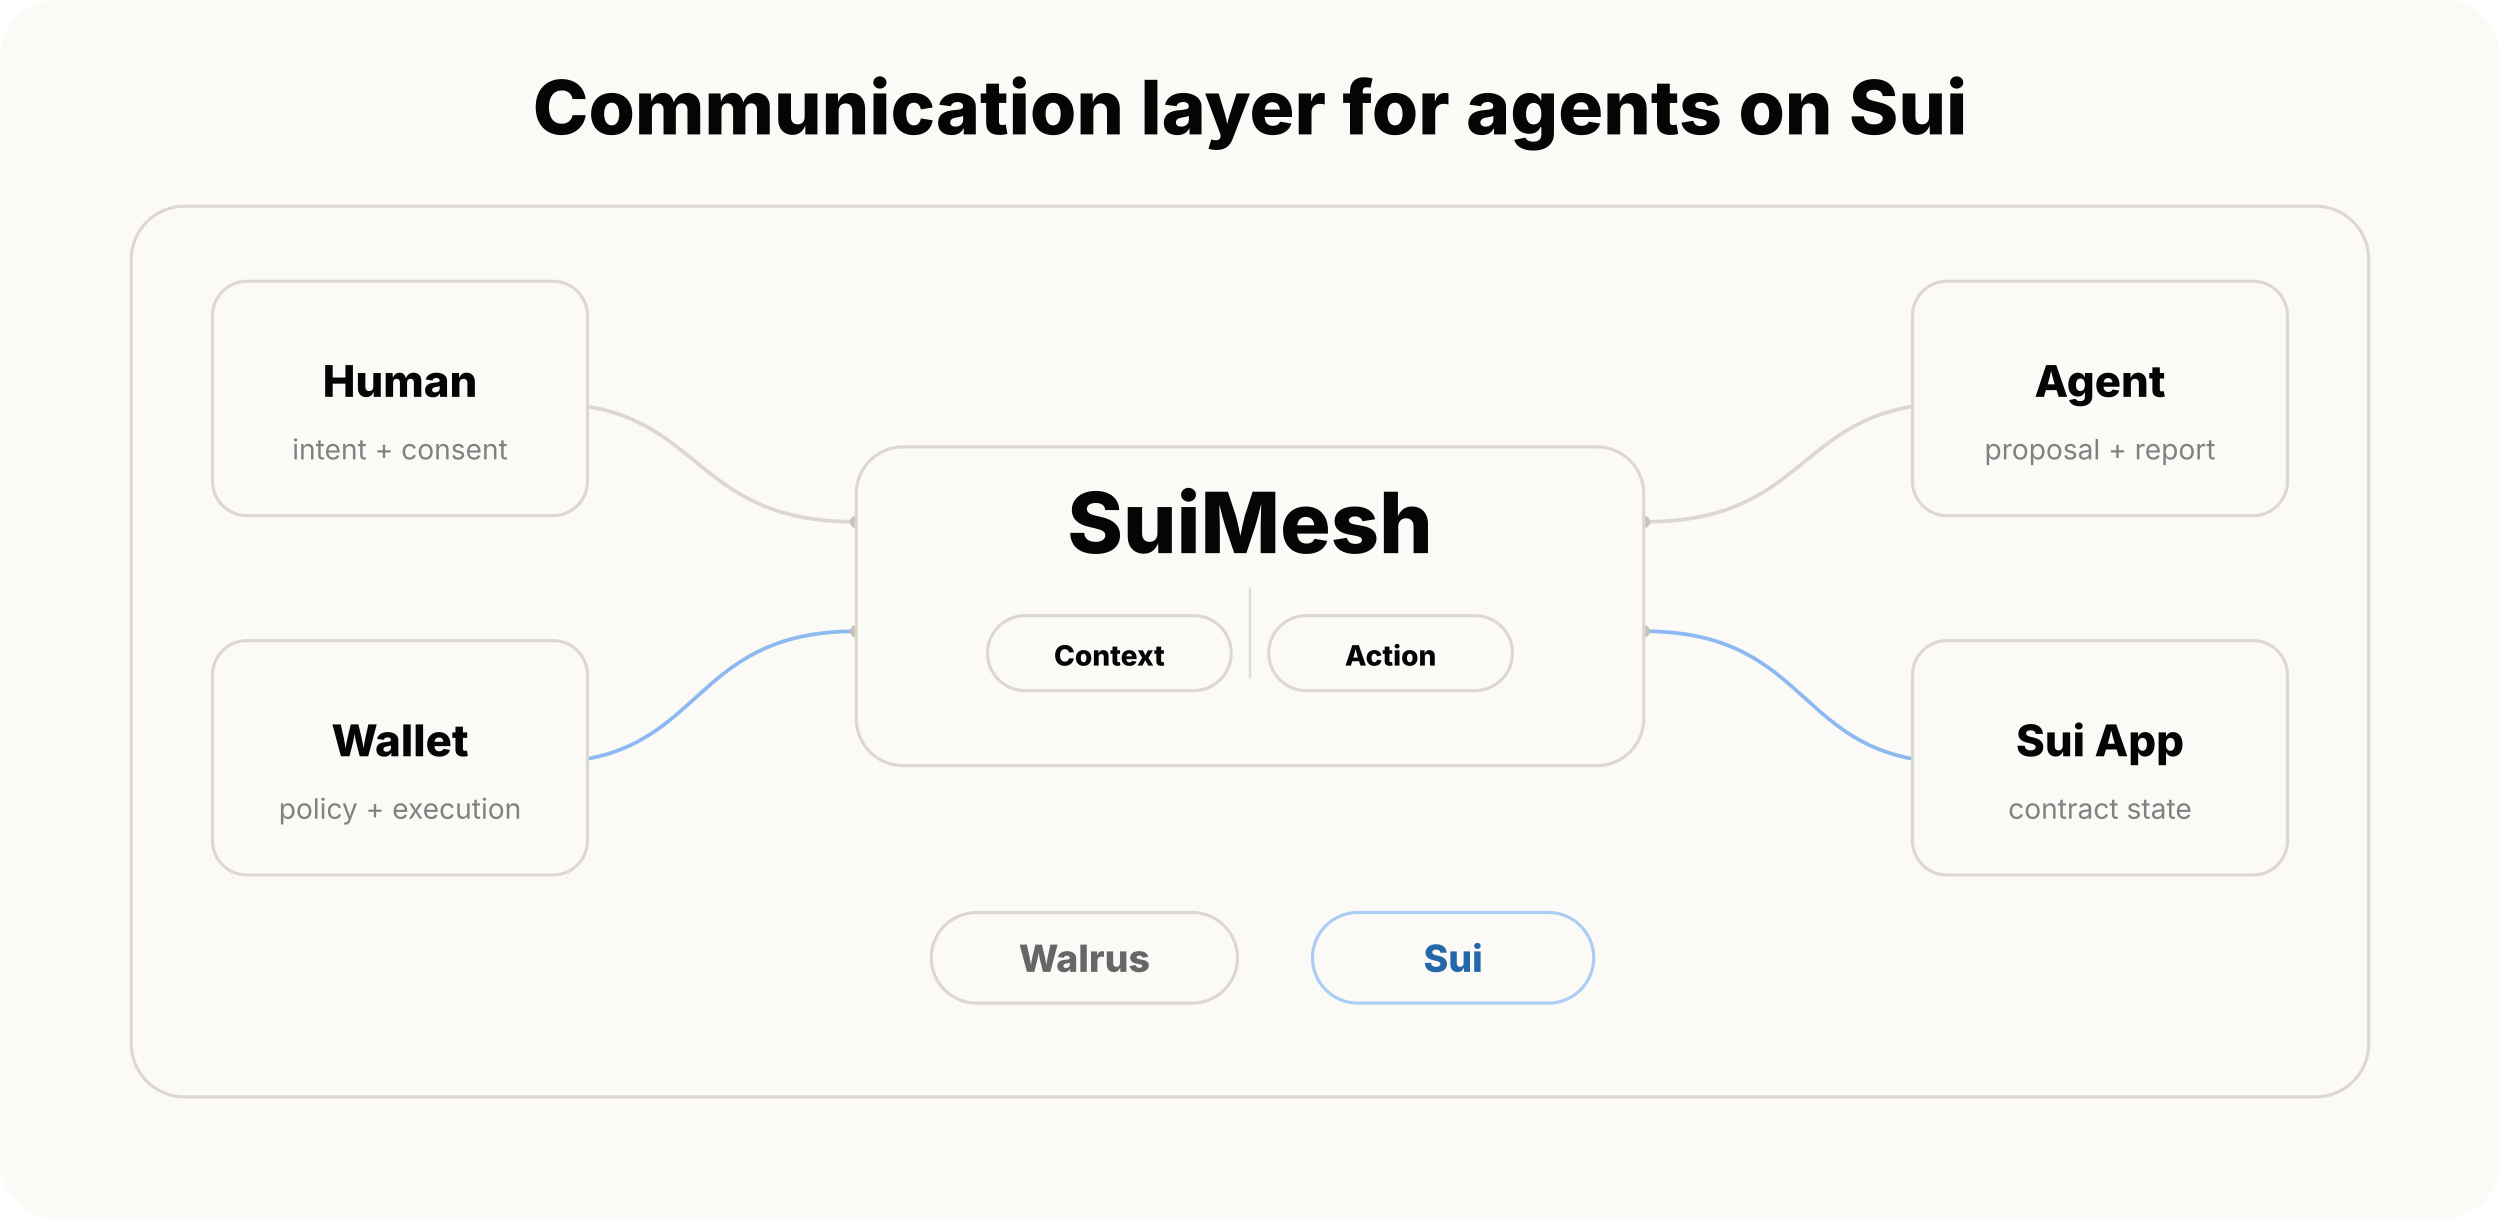
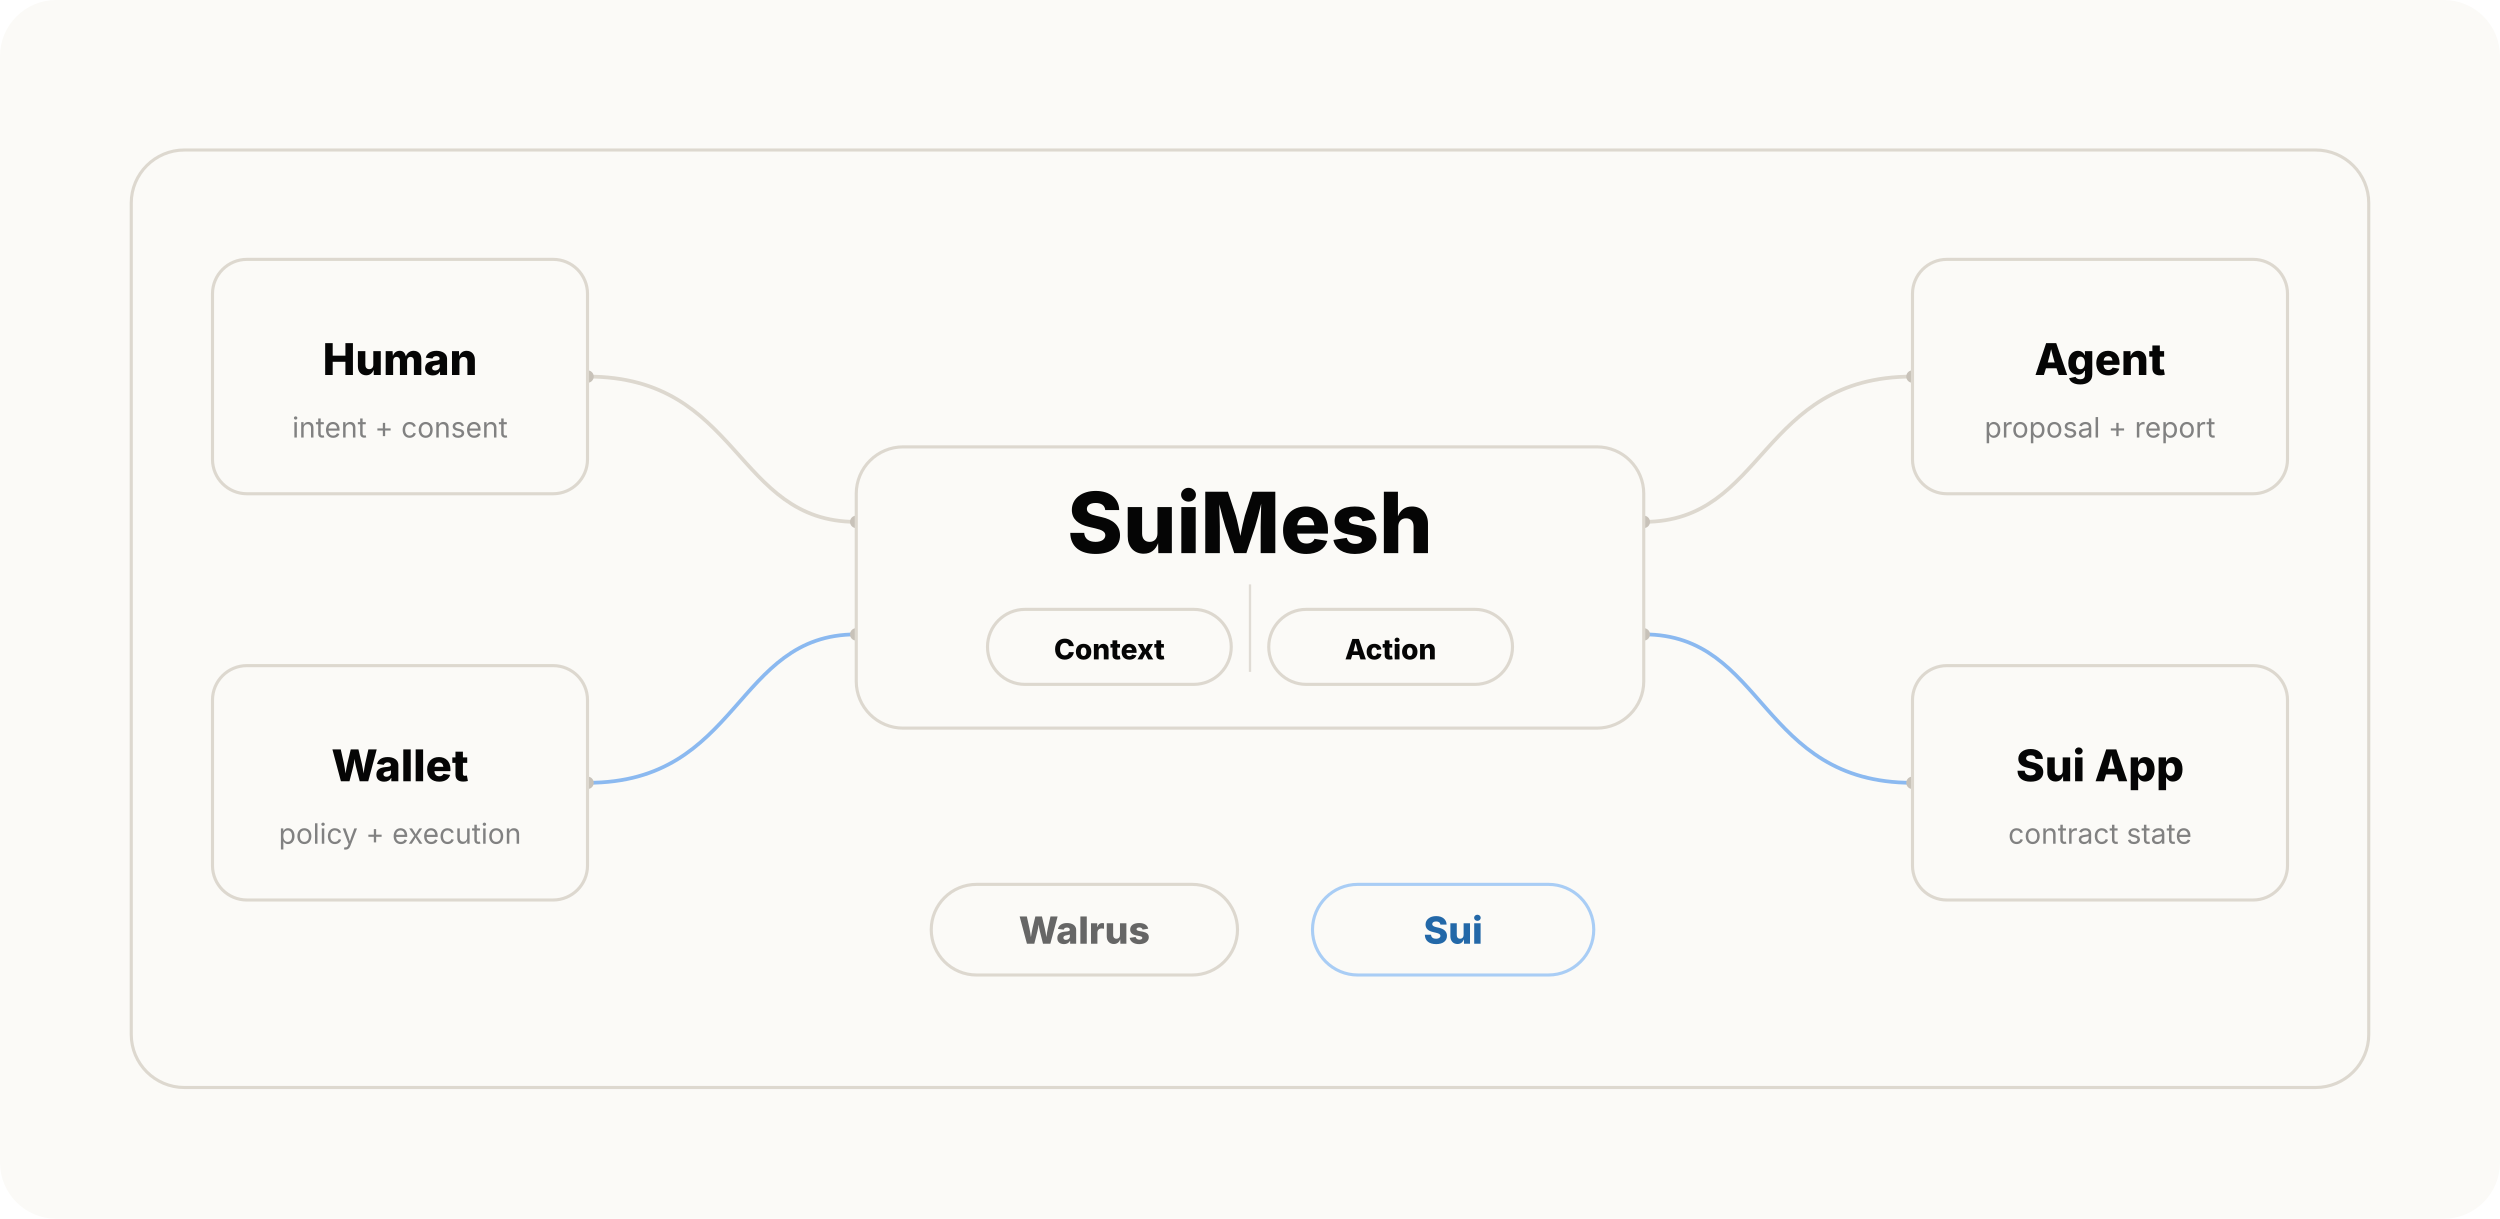
<svg xmlns="http://www.w3.org/2000/svg" width="1600" height="780" viewBox="0 0 1600 780" fill="none" role="img" aria-labelledby="title desc">
  <rect width="1600" height="780" rx="36" fill="#fbfaf7" />
  <defs>
    <linearGradient id="contextLine" x1="224" y1="0" x2="1368" y2="0" gradientUnits="userSpaceOnUse">
      <stop stop-color="#ddd8cf" />
      <stop offset="0.48" stop-color="#8ec0ff" />
      <stop offset="1" stop-color="#ddd8cf" />
    </linearGradient>
    <linearGradient id="actionLine" x1="224" y1="0" x2="1368" y2="0" gradientUnits="userSpaceOnUse">
      <stop stop-color="#ddd8cf" />
      <stop offset="0.5" stop-color="#54c9b5" />
      <stop offset="1" stop-color="#ddd8cf" />
    </linearGradient>
  </defs>
-   <text x="800" y="86" text-anchor="middle" font-family="Inter, Arial, sans-serif" font-size="48" font-weight="820" fill="#050505">Communication layer for agents on Sui</text>
-   <rect x="84" y="132" width="1432" height="570" rx="34" stroke="#ddd8cf" stroke-width="2" />
-   <path d="M348 258 C452 258 438 334 548 334" stroke="#ddd8cf" stroke-width="2.4" />
-   <path d="M348 488 C452 488 438 404 548 404" stroke="#8bb9f0" stroke-width="2.4" />
-   <path d="M1052 334 C1162 334 1148 258 1252 258" stroke="#ddd8cf" stroke-width="2.4" />
-   <path d="M1052 404 C1162 404 1148 488 1252 488" stroke="#8bb9f0" stroke-width="2.4" />
+   <rect x="84" y="96" width="1432" height="600" rx="34" stroke="#ddd8cf" stroke-width="2" />
+   <path d="M376 241 C474 241 470 334 548 334" stroke="#ddd8cf" stroke-width="2.4" />
+   <path d="M376 501 C474 501 470 406 548 406" stroke="#8bb9f0" stroke-width="2.4" />
+   <path d="M1052 334 C1130 334 1126 241 1224 241" stroke="#ddd8cf" stroke-width="2.4" />
+   <path d="M1052 406 C1130 406 1126 501 1224 501" stroke="#8bb9f0" stroke-width="2.4" />
  <g fill="#c8c2b9">
-     <rect x="344" y="254" width="8" height="8" rx="4" />
+     <rect x="372" y="237" width="8" height="8" rx="4" />
    <rect x="544" y="330" width="8" height="8" rx="4" />
-     <rect x="344" y="484" width="8" height="8" rx="4" />
-     <rect x="544" y="400" width="8" height="8" rx="4" />
+     <rect x="372" y="497" width="8" height="8" rx="4" />
+     <rect x="544" y="402" width="8" height="8" rx="4" />
    <rect x="1048" y="330" width="8" height="8" rx="4" />
-     <rect x="1248" y="254" width="8" height="8" rx="4" />
-     <rect x="1048" y="400" width="8" height="8" rx="4" />
-     <rect x="1248" y="484" width="8" height="8" rx="4" />
+     <rect x="1220" y="237" width="8" height="8" rx="4" />
+     <rect x="1048" y="402" width="8" height="8" rx="4" />
+     <rect x="1220" y="497" width="8" height="8" rx="4" />
  </g>
  <g font-family="Inter, Arial, sans-serif" text-anchor="middle">
-     <rect x="136" y="180" width="240" height="150" rx="22" fill="#fbfaf7" stroke="#ddd8cf" stroke-width="2" />
-     <text x="256" y="254" font-size="28" font-weight="780" fill="#050505">Human</text>
-     <text x="256" y="294" font-size="18" fill="#818181">intent + consent</text>
-     <rect x="136" y="410" width="240" height="150" rx="22" fill="#fbfaf7" stroke="#ddd8cf" stroke-width="2" />
-     <text x="256" y="484" font-size="28" font-weight="780" fill="#050505">Wallet</text>
-     <text x="256" y="524" font-size="18" fill="#818181">policy + execution</text>
-     <rect x="1224" y="180" width="240" height="150" rx="22" fill="#fbfaf7" stroke="#ddd8cf" stroke-width="2" />
-     <text x="1344" y="254" font-size="28" font-weight="780" fill="#050505">Agent</text>
-     <text x="1344" y="294" font-size="18" fill="#818181">proposal + report</text>
-     <rect x="1224" y="410" width="240" height="150" rx="22" fill="#fbfaf7" stroke="#ddd8cf" stroke-width="2" />
-     <text x="1344" y="484" font-size="28" font-weight="780" fill="#050505">Sui App</text>
-     <text x="1344" y="524" font-size="18" fill="#818181">contract state</text>
+     <rect x="136" y="166" width="240" height="150" rx="22" fill="#fbfaf7" stroke="#ddd8cf" stroke-width="2" />
+     <text x="256" y="240" font-size="28" font-weight="780" fill="#050505">Human</text>
+     <text x="256" y="280" font-size="18" fill="#818181">intent + consent</text>
+     <rect x="136" y="426" width="240" height="150" rx="22" fill="#fbfaf7" stroke="#ddd8cf" stroke-width="2" />
+     <text x="256" y="500" font-size="28" font-weight="780" fill="#050505">Wallet</text>
+     <text x="256" y="540" font-size="18" fill="#818181">policy + execution</text>
+     <rect x="1224" y="166" width="240" height="150" rx="22" fill="#fbfaf7" stroke="#ddd8cf" stroke-width="2" />
+     <text x="1344" y="240" font-size="28" font-weight="780" fill="#050505">Agent</text>
+     <text x="1344" y="280" font-size="18" fill="#818181">proposal + report</text>
+     <rect x="1224" y="426" width="240" height="150" rx="22" fill="#fbfaf7" stroke="#ddd8cf" stroke-width="2" />
+     <text x="1344" y="500" font-size="28" font-weight="780" fill="#050505">Sui App</text>
+     <text x="1344" y="540" font-size="18" fill="#818181">contract state</text>
  </g>
  <g font-family="Inter, Arial, sans-serif" text-anchor="middle">
-     <rect x="548" y="286" width="504" height="204" rx="30" fill="#fbfaf7" stroke="#ddd8cf" stroke-width="2" />
+     <rect x="548" y="286" width="504" height="180" rx="30" fill="#fbfaf7" stroke="#ddd8cf" stroke-width="2" />
    <text x="800" y="354" font-size="54" font-weight="820" fill="#050505">SuiMesh</text>
-     <path d="M800 376 V434" stroke="#e0dcd5" stroke-width="1.5" />
-     <rect x="632" y="394" width="156" height="48" rx="24" fill="#fbfaf7" stroke="#ddd8cf" stroke-width="2" />
-     <rect x="812" y="394" width="156" height="48" rx="24" fill="#fbfaf7" stroke="#ddd8cf" stroke-width="2" />
-     <text x="710" y="426" font-size="18" font-weight="760" fill="#050505">Context</text>
-     <text x="890" y="426" font-size="18" font-weight="760" fill="#050505">Action</text>
+     <path d="M800 374 V430" stroke="#e0dcd5" stroke-width="1.5" />
+     <rect x="632" y="390" width="156" height="48" rx="24" fill="#fbfaf7" stroke="#ddd8cf" stroke-width="2" />
+     <rect x="812" y="390" width="156" height="48" rx="24" fill="#fbfaf7" stroke="#ddd8cf" stroke-width="2" />
+     <text x="710" y="422" font-size="18" font-weight="760" fill="#050505">Context</text>
+     <text x="890" y="422" font-size="18" font-weight="760" fill="#050505">Action</text>
  </g>
  <g font-family="Inter, Arial, sans-serif" text-anchor="middle">
-     <rect x="596" y="584" width="196" height="58" rx="29" fill="#fbfaf7" stroke="#ddd8cf" stroke-width="2" />
-     <text x="694" y="622" font-size="24" font-weight="760" fill="#666">Walrus</text>
-     <rect x="840" y="584" width="180" height="58" rx="29" fill="#fbfaf7" stroke="#a9cdf5" stroke-width="2" />
-     <text x="930" y="622" font-size="24" font-weight="760" fill="#2368a8">Sui</text>
+     <rect x="596" y="566" width="196" height="58" rx="29" fill="#fbfaf7" stroke="#ddd8cf" stroke-width="2" />
+     <text x="694" y="604" font-size="24" font-weight="760" fill="#666">Walrus</text>
+     <rect x="840" y="566" width="180" height="58" rx="29" fill="#fbfaf7" stroke="#a9cdf5" stroke-width="2" />
+     <text x="930" y="604" font-size="24" font-weight="760" fill="#2368a8">Sui</text>
  </g>
</svg>
